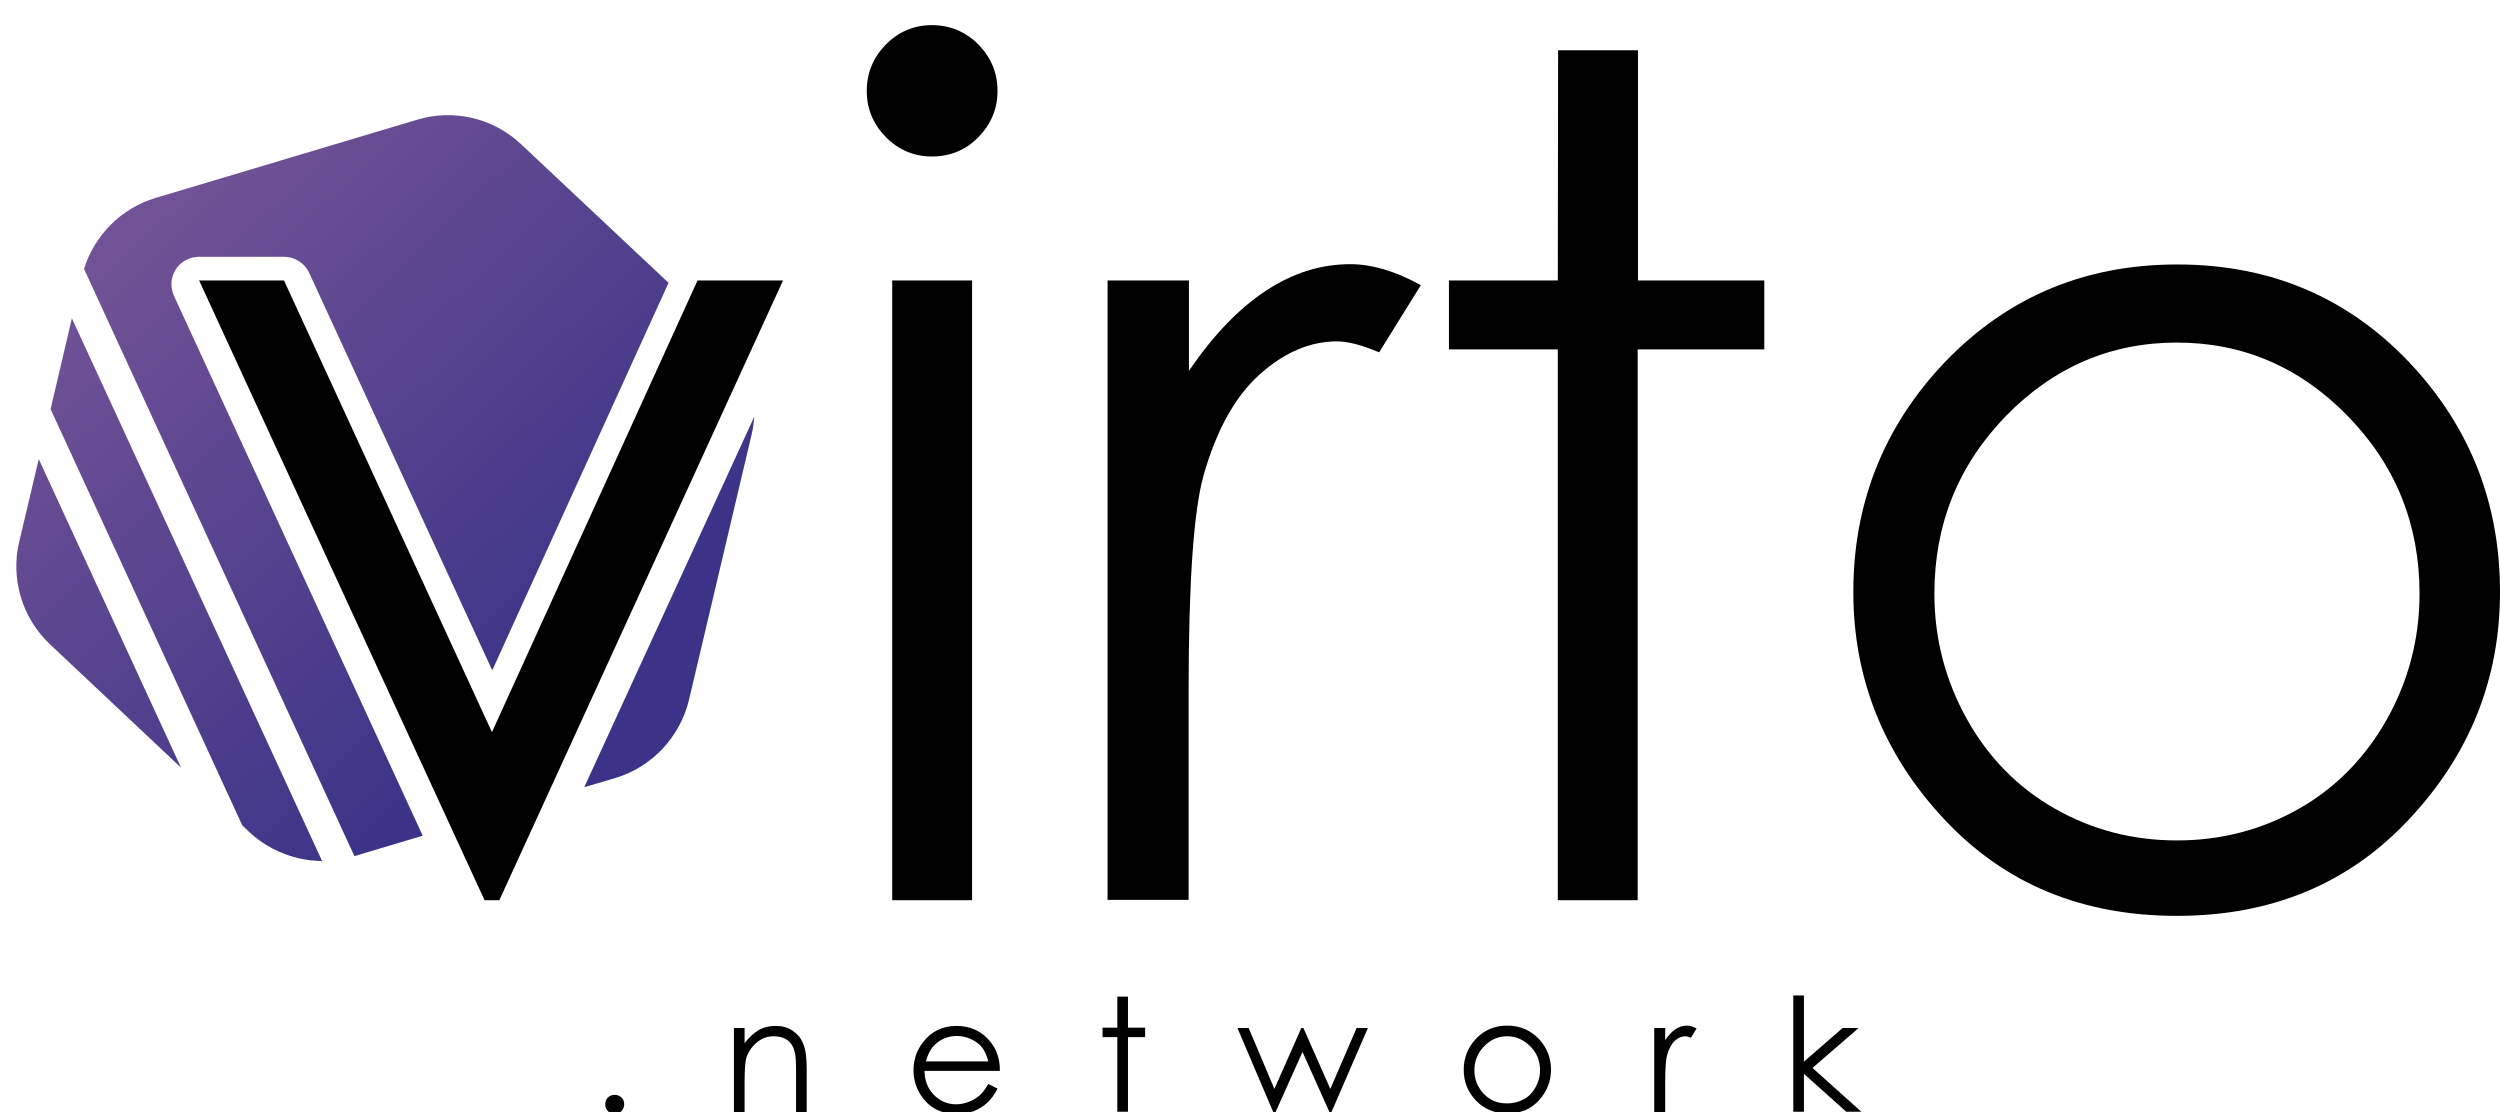
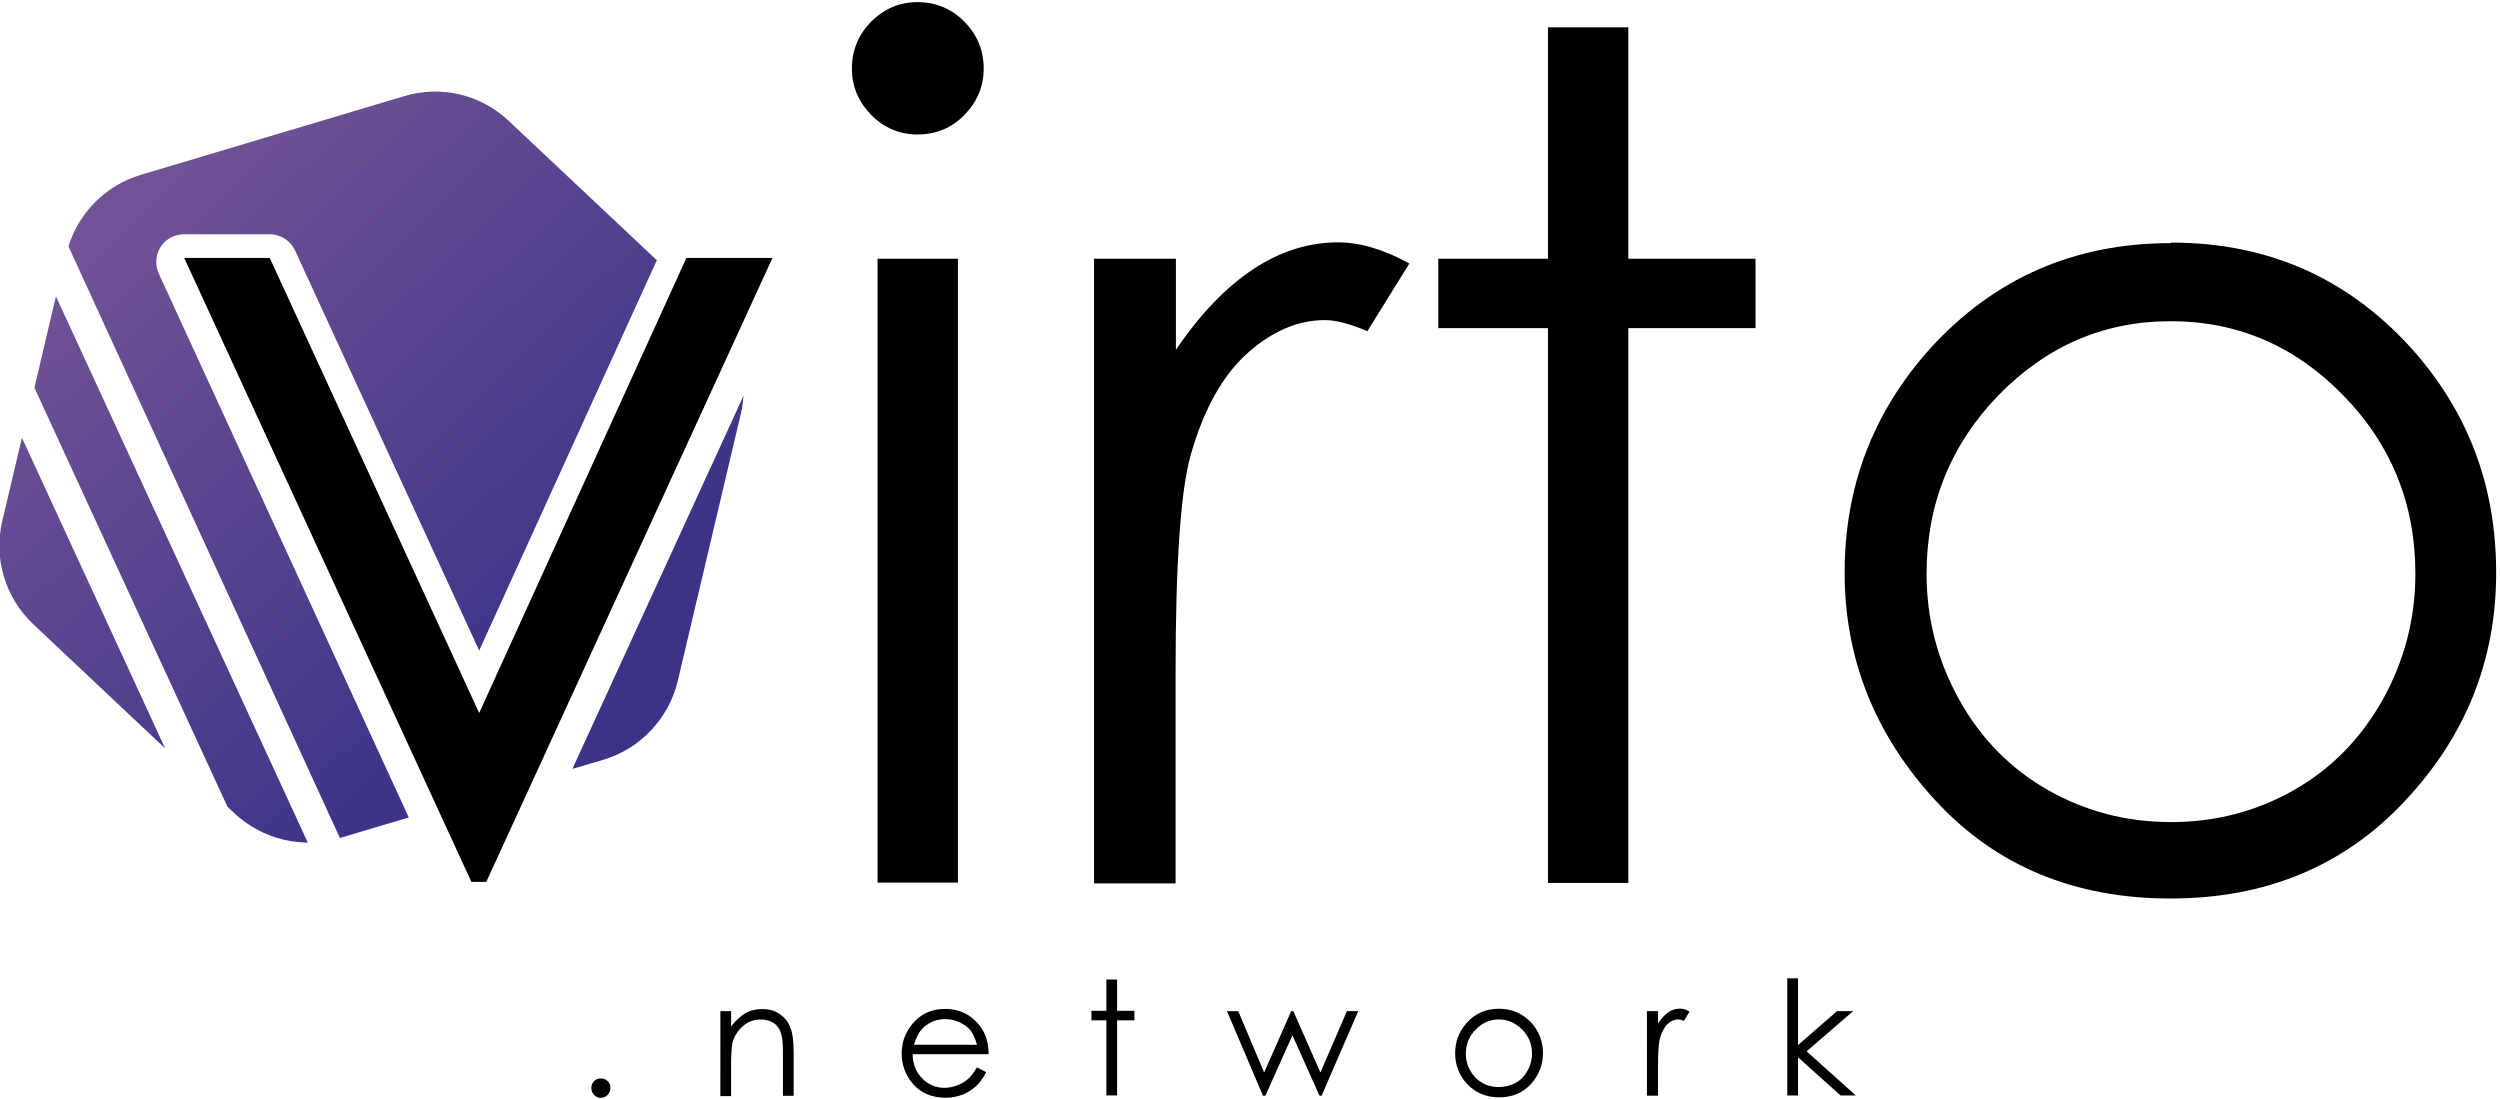
- <svg xmlns="http://www.w3.org/2000/svg" version="1.1" viewBox="114.6 365.1 845.1 375.8">
+ <svg width="228" height="{{h}}" version="1.1" viewBox="0 0 228 {{h}}">
  <defs>
-     <linearGradient id="gradient" x1="155" y1="450" x2="300" y2="600" gradientUnits="userSpaceOnUse">
-       <stop offset="0" style="stop-color:#715296" />
-       <stop offset="1" style="stop-color:#3A3387" />
+     <linearGradient id="gradient" x1="155" x2="300" y1="450" y2="600" gradientTransform="matrix(.272 0 0 .272 -32.6 -101)" gradientUnits="userSpaceOnUse">
+       <stop stop-color="#715296" offset="0" />
+       <stop stop-color="#3A3387" offset="1" />
    </linearGradient>
  </defs>
-   <path style="fill:url(#gradient)" d="m 312.1,631.2 10.5,-3.1 c 12.4,-3.7 21.9,-13.9 24.9,-26.4 l 21.2,-89.8 c 0.5,-2 0.7,-4 0.9,-6 z m -173.2,-158.5 -7.2,30.7 64.8,140.7 2.3,2.2 c 4.7,4.4 10.4,7.4 16.6,8.9 2.6,0.6 5.4,0.9 8.1,1 z m 95.5,181.8 23.1,-6.9 -84.1,-182.5 c -1.3,-2.9 -1.1,-6.3 0.6,-8.9 1.7,-2.7 4.7,-4.3 7.9,-4.3 h 28.7 c 3.6,0 7,2.1 8.5,5.4 l 61.9,134.4 59.6,-131 -49.8,-46.8 c -9.4,-8.9 -22.9,-12.1 -35.3,-8.3 L 167.2,432 c -11.6,3.5 -20.6,12.5 -24.2,24 z m -106.7,-134.2 -6.6,27.9 c -3,12.6 1,25.9 10.5,34.8 l 44.2,41.6 z" />
-   <path d="m 850.6,454.5 c 32.3,0 59,11.7 80.2,35 19.3,21.3 28.9,46.5 28.9,75.7 0,29.3 -10.2,54.9 -30.6,76.7 -20.4,21.9 -46.6,32.8 -78.6,32.8 -32.2,0 -58.4,-10.9 -78.8,-32.8 -20.4,-21.9 -30.6,-47.5 -30.6,-76.7 0,-29 9.6,-54.2 28.9,-75.5 21.4,-23.4 48.2,-35.2 80.6,-35.2 z m -0.1,26.4 c -22.4,0 -41.7,8.3 -57.8,24.8 -16.1,16.6 -24.2,36.6 -24.2,60.1 0,15.1 3.7,29.3 11,42.4 7.3,13.1 17.3,23.2 29.8,30.3 12.5,7.1 26.2,10.7 41.2,10.7 14.9,0 28.7,-3.6 41.2,-10.7 12.5,-7.1 22.4,-17.2 29.8,-30.3 7.3,-13.1 11,-27.2 11,-42.4 0,-23.5 -8.1,-43.5 -24.3,-60.1 -16.1,-16.5 -35.4,-24.8 -57.7,-24.8 z M 641.3,382.1 h 27 v 77.8 H 711 v 23.3 h -42.8 v 186.2 h -27 V 483.2 h -36.8 v -23.3 h 36.8 z M 489,459.9 h 27.5 v 30.6 c 8.2,-12.1 16.9,-21.1 26,-27.1 9.1,-6 18.6,-9 28.5,-9 7.4,0 15.4,2.4 23.9,7.1 l -14.1,22.7 c -5.7,-2.4 -10.4,-3.7 -14.3,-3.7 -9,0 -17.7,3.7 -26,11.1 -8.3,7.4 -14.7,18.8 -19.1,34.4 -3.3,11.9 -5,36.1 -5,72.4 v 70.9 H 489 Z m -59.4,-86.3 c 6.1,0 11.4,2.2 15.7,6.5 4.3,4.4 6.5,9.6 6.5,15.8 0,6 -2.2,11.2 -6.5,15.6 -4.3,4.4 -9.6,6.5 -15.7,6.5 -6,0 -11.2,-2.2 -15.5,-6.5 -4.3,-4.4 -6.5,-9.6 -6.5,-15.6 0,-6.2 2.2,-11.4 6.5,-15.8 4.3,-4.3 9.5,-6.5 15.5,-6.5 z m -13.4,86.3 h 27 v 209.5 h -27 z m -234.3,0 h 28.7 l 70.3,152.7 69.5,-152.7 h 28.9 l -95.9,209.5 h -5 z" />
-   <path d="m 720.8,701.6 h 3.6 V 724 l 13.1,-11.4 h 5.4 l -15.6,13.5 16.5,14.8 h -5.1 l -14.3,-12.8 v 12.8 h -3.6 z m -47,11 h 3.7 v 4.1 c 1.1,-1.6 2.3,-2.9 3.5,-3.7 1.2,-0.8 2.5,-1.2 3.9,-1.2 1,0 2.1,0.3 3.2,1 l -1.9,3.1 c -0.8,-0.3 -1.4,-0.5 -1.9,-0.5 -1.2,0 -2.4,0.5 -3.5,1.5 -1.1,1 -2,2.6 -2.6,4.7 -0.5,1.6 -0.7,4.9 -0.7,9.8 v 9.6 h -3.7 z m -49.7,-0.8 c 4.4,0 8,1.6 10.9,4.7 2.6,2.9 3.9,6.3 3.9,10.2 0,4 -1.4,7.4 -4.1,10.4 -2.8,3 -6.3,4.4 -10.6,4.4 -4.4,0 -7.9,-1.5 -10.7,-4.4 -2.8,-3 -4.1,-6.4 -4.1,-10.4 0,-3.9 1.3,-7.3 3.9,-10.2 2.8,-3.1 6.4,-4.7 10.8,-4.7 z m 0,3.6 c -3,0 -5.6,1.1 -7.8,3.4 -2.2,2.2 -3.3,5 -3.3,8.1 0,2.1 0.5,4 1.5,5.7 1,1.8 2.3,3.1 4,4.1 1.7,1 3.5,1.4 5.6,1.4 2,0 3.9,-0.5 5.6,-1.4 1.7,-0.9 3,-2.3 4,-4.1 1,-1.8 1.5,-3.7 1.5,-5.7 0,-3.2 -1.1,-5.9 -3.3,-8.1 -2.2,-2.2 -4.8,-3.4 -7.8,-3.4 z m -91.2,-2.8 h 3.8 l 8.7,20.6 9.1,-20.6 h 0.7 l 9.1,20.6 8.9,-20.6 H 577 L 564.7,741 H 564 l -9.1,-20.3 -9.1,20.3 H 545 Z M 492.3,702 h 3.6 v 10.5 h 5.8 v 3.2 h -5.8 v 25.2 h -3.6 v -25.2 h -5 v -3.2 h 5 z m -43.6,29.5 3.1,1.6 c -1,2 -2.2,3.6 -3.5,4.8 -1.3,1.2 -2.8,2.1 -4.5,2.8 -1.7,0.6 -3.5,1 -5.6,1 -4.6,0 -8.2,-1.5 -10.9,-4.5 -2.6,-3 -3.9,-6.5 -3.9,-10.3 0,-3.6 1.1,-6.8 3.3,-9.6 2.8,-3.6 6.6,-5.4 11.2,-5.4 4.8,0 8.7,1.8 11.6,5.5 2.1,2.6 3.1,5.8 3.1,9.7 h -25.5 c 0.1,3.3 1.1,6 3.2,8.1 2,2.1 4.6,3.2 7.5,3.2 1.4,0 2.8,-0.3 4.2,-0.8 1.4,-0.5 2.5,-1.2 3.5,-2 1.1,-0.9 2.1,-2.2 3.2,-4.1 z m 0,-7.6 c -0.5,-1.9 -1.2,-3.5 -2.1,-4.7 -0.9,-1.2 -2.2,-2.1 -3.7,-2.8 -1.5,-0.7 -3.1,-1.1 -4.8,-1.1 -2.8,0 -5.2,0.9 -7.2,2.7 -1.5,1.3 -2.6,3.3 -3.3,5.9 z m -86,-11.3 h 3.6 v 5.1 c 1.5,-1.9 3.1,-3.4 4.8,-4.4 1.8,-1 3.7,-1.4 5.8,-1.4 2.1,0 4,0.5 5.6,1.6 1.6,1.1 2.9,2.5 3.6,4.4 0.8,1.8 1.2,4.7 1.2,8.5 V 741 h -3.6 v -13.5 c 0,-3.3 -0.1,-5.4 -0.4,-6.5 -0.4,-1.9 -1.2,-3.3 -2.4,-4.2 -1.2,-0.9 -2.8,-1.4 -4.7,-1.4 -2.2,0 -4.2,0.7 -5.9,2.2 -1.7,1.5 -2.9,3.3 -3.5,5.4 -0.3,1.4 -0.5,4 -0.5,7.7 v 10.4 h -3.6 z m -40.3,22.6 c 0.9,0 1.6,0.3 2.3,0.9 0.6,0.6 0.9,1.4 0.9,2.3 0,0.9 -0.3,1.6 -0.9,2.3 -0.6,0.6 -1.4,1 -2.3,1 -0.9,0 -1.6,-0.3 -2.3,-1 -0.6,-0.6 -0.9,-1.4 -0.9,-2.3 0,-0.9 0.3,-1.7 0.9,-2.3 0.6,-0.6 1.4,-0.9 2.3,-0.9 z" />
+   <path d="m52.2 70 2.85-0.842c3.37-1.01 5.95-3.78 6.76-7.17l5.76-24.4c0.136-0.543 0.19-1.09 0.244-1.63zm-47.1-43.1-1.96 8.34 17.6 38.2 0.625 0.598c1.28 1.2 2.83 2.01 4.51 2.42 0.706 0.163 1.47 0.244 2.2 0.272zm25.9 49.4 6.28-1.87-22.8-49.6c-0.353-0.788-0.299-1.71 0.163-2.42 0.462-0.733 1.28-1.17 2.15-1.17h7.8c0.978 0 1.9 0.57 2.31 1.47l16.8 36.5 16.2-35.6-13.5-12.7c-2.55-2.42-6.22-3.29-9.59-2.25l-24 7.17c-3.15 0.951-5.6 3.4-6.57 6.52zm-29-36.5-1.79 7.58c-0.815 3.42 0.272 7.04 2.85 9.45l12 11.3z" fill="url(#gradient)" />
+   <path d="m16.8 23.4h7.8l19.1 41.5 18.9-41.5h7.85l-26.1 56.9h-1.36z" />
+   <path id="letters" d="m198 22c8.77 0 16 3.18 21.8 9.51 5.24 5.79 7.85 12.6 7.85 20.6 0 7.96-2.77 14.9-8.31 20.8-5.54 5.95-12.7 8.91-21.4 8.91-8.75 0-15.9-2.96-21.4-8.91s-8.31-12.9-8.31-20.8c0-7.88 2.61-14.7 7.85-20.5 5.81-6.36 13.1-9.56 21.9-9.56zm-0.027 7.17c-6.09 0-11.3 2.25-15.7 6.74-4.37 4.51-6.57 9.94-6.57 16.3 0 4.1 1.01 7.96 2.99 11.5 1.98 3.56 4.7 6.3 8.1 8.23 3.4 1.93 7.12 2.91 11.2 2.91 4.05 0 7.8-0.978 11.2-2.91 3.4-1.93 6.09-4.67 8.1-8.23 1.98-3.56 2.99-7.39 2.99-11.5 0-6.38-2.2-11.8-6.6-16.3-4.37-4.48-9.62-6.74-15.7-6.74zm-56.8-26.8h7.33v21.1h11.6v6.33h-11.6v50.6h-7.33v-50.6h-10v-6.33h10zm-41.4 21.1h7.47v8.31c2.23-3.29 4.59-5.73 7.06-7.36 2.47-1.63 5.05-2.44 7.74-2.44 2.01 0 4.18 0.652 6.49 1.93l-3.83 6.17c-1.55-0.652-2.83-1.01-3.88-1.01-2.44 0-4.81 1.01-7.06 3.02-2.25 2.01-3.99 5.11-5.19 9.35-0.896 3.23-1.36 9.81-1.36 19.7v19.3h-7.44zm-16.1-23.4c1.66 0 3.1 0.598 4.27 1.77 1.17 1.2 1.77 2.61 1.77 4.29 0 1.63-0.598 3.04-1.77 4.24-1.17 1.2-2.61 1.77-4.27 1.77-1.63 0-3.04-0.598-4.21-1.77-1.17-1.2-1.77-2.61-1.77-4.24 0-1.68 0.598-3.1 1.77-4.29 1.17-1.17 2.58-1.77 4.21-1.77zm-3.64 23.4h7.33v56.9h-7.33z" />
+ 	{% if domain %}
+ 	<path d="m163 89.1h0.978v6.09l3.56-3.1h1.47l-4.24 3.67 4.48 4.02h-1.39l-3.88-3.48v3.48h-0.978zm-12.8 2.99h1.01v1.11c0.299-0.435 0.625-0.788 0.951-1.01 0.326-0.217 0.679-0.326 1.06-0.326 0.272 0 0.57 0.082 0.869 0.272l-0.516 0.842c-0.217-0.082-0.38-0.136-0.516-0.136-0.326 0-0.652 0.136-0.951 0.408-0.299 0.272-0.543 0.706-0.706 1.28-0.136 0.435-0.19 1.33-0.19 2.66v2.61h-1.01zm-13.5-0.217c1.2 0 2.17 0.435 2.96 1.28 0.706 0.788 1.06 1.71 1.06 2.77 0 1.09-0.38 2.01-1.11 2.83-0.761 0.815-1.71 1.2-2.88 1.2-1.2 0-2.15-0.408-2.91-1.2-0.761-0.815-1.11-1.74-1.11-2.83 0-1.06 0.353-1.98 1.06-2.77 0.761-0.842 1.74-1.28 2.93-1.28zm0 0.978c-0.815 0-1.52 0.299-2.12 0.924-0.598 0.598-0.896 1.36-0.896 2.2 0 0.57 0.136 1.09 0.408 1.55 0.272 0.489 0.625 0.842 1.09 1.11 0.462 0.272 0.951 0.38 1.52 0.38 0.543 0 1.06-0.136 1.52-0.38 0.462-0.244 0.815-0.625 1.09-1.11 0.272-0.489 0.407-1.01 0.407-1.55 0-0.869-0.299-1.6-0.896-2.2-0.598-0.598-1.3-0.924-2.12-0.924zm-24.8-0.761h1.03l2.36 5.6 2.47-5.6h0.19l2.47 5.6 2.42-5.6h1.03l-3.34 7.72h-0.19l-2.47-5.51-2.47 5.51h-0.217zm-11-2.88h0.978v2.85h1.58v0.869h-1.58v6.85h-0.978v-6.85h-1.36v-0.869h1.36zm-11.8 8.01 0.842 0.435c-0.272 0.543-0.598 0.978-0.951 1.3-0.353 0.326-0.761 0.57-1.22 0.761-0.462 0.163-0.951 0.272-1.52 0.272-1.25 0-2.23-0.408-2.96-1.22-0.706-0.815-1.06-1.77-1.06-2.8 0-0.978 0.299-1.85 0.896-2.61 0.761-0.978 1.79-1.47 3.04-1.47 1.3 0 2.36 0.489 3.15 1.49 0.57 0.706 0.842 1.58 0.842 2.64h-6.93c0.027 0.896 0.299 1.63 0.869 2.2 0.543 0.57 1.25 0.869 2.04 0.869 0.38 0 0.761-0.082 1.14-0.217s0.679-0.326 0.951-0.543c0.299-0.244 0.57-0.598 0.869-1.11zm0-2.06c-0.136-0.516-0.326-0.951-0.57-1.28s-0.598-0.57-1.01-0.761c-0.408-0.19-0.842-0.299-1.3-0.299-0.761 0-1.41 0.244-1.96 0.733-0.408 0.353-0.706 0.896-0.896 1.6zm-23.4-3.07h0.978v1.39c0.408-0.516 0.842-0.924 1.3-1.2 0.489-0.272 1.01-0.38 1.58-0.38 0.57 0 1.09 0.136 1.52 0.435 0.435 0.299 0.788 0.679 0.978 1.2 0.217 0.489 0.326 1.28 0.326 2.31v3.97h-0.978v-3.67c0-0.896-0.027-1.47-0.109-1.77-0.109-0.516-0.326-0.896-0.652-1.14-0.326-0.244-0.761-0.38-1.28-0.38-0.598 0-1.14 0.19-1.6 0.598-0.462 0.407-0.788 0.896-0.951 1.47-0.082 0.38-0.136 1.09-0.136 2.09v2.83h-0.978zm-10.9 6.14c0.244 0 0.435 0.082 0.625 0.244 0.163 0.163 0.244 0.38 0.244 0.625 0 0.244-0.082 0.435-0.244 0.625-0.163 0.163-0.38 0.272-0.625 0.272-0.244 0-0.435-0.082-0.625-0.272-0.163-0.163-0.244-0.38-0.244-0.625 0-0.244 0.082-0.462 0.244-0.625 0.163-0.163 0.38-0.244 0.625-0.244z" />
+ 	{% endif %}
</svg>
